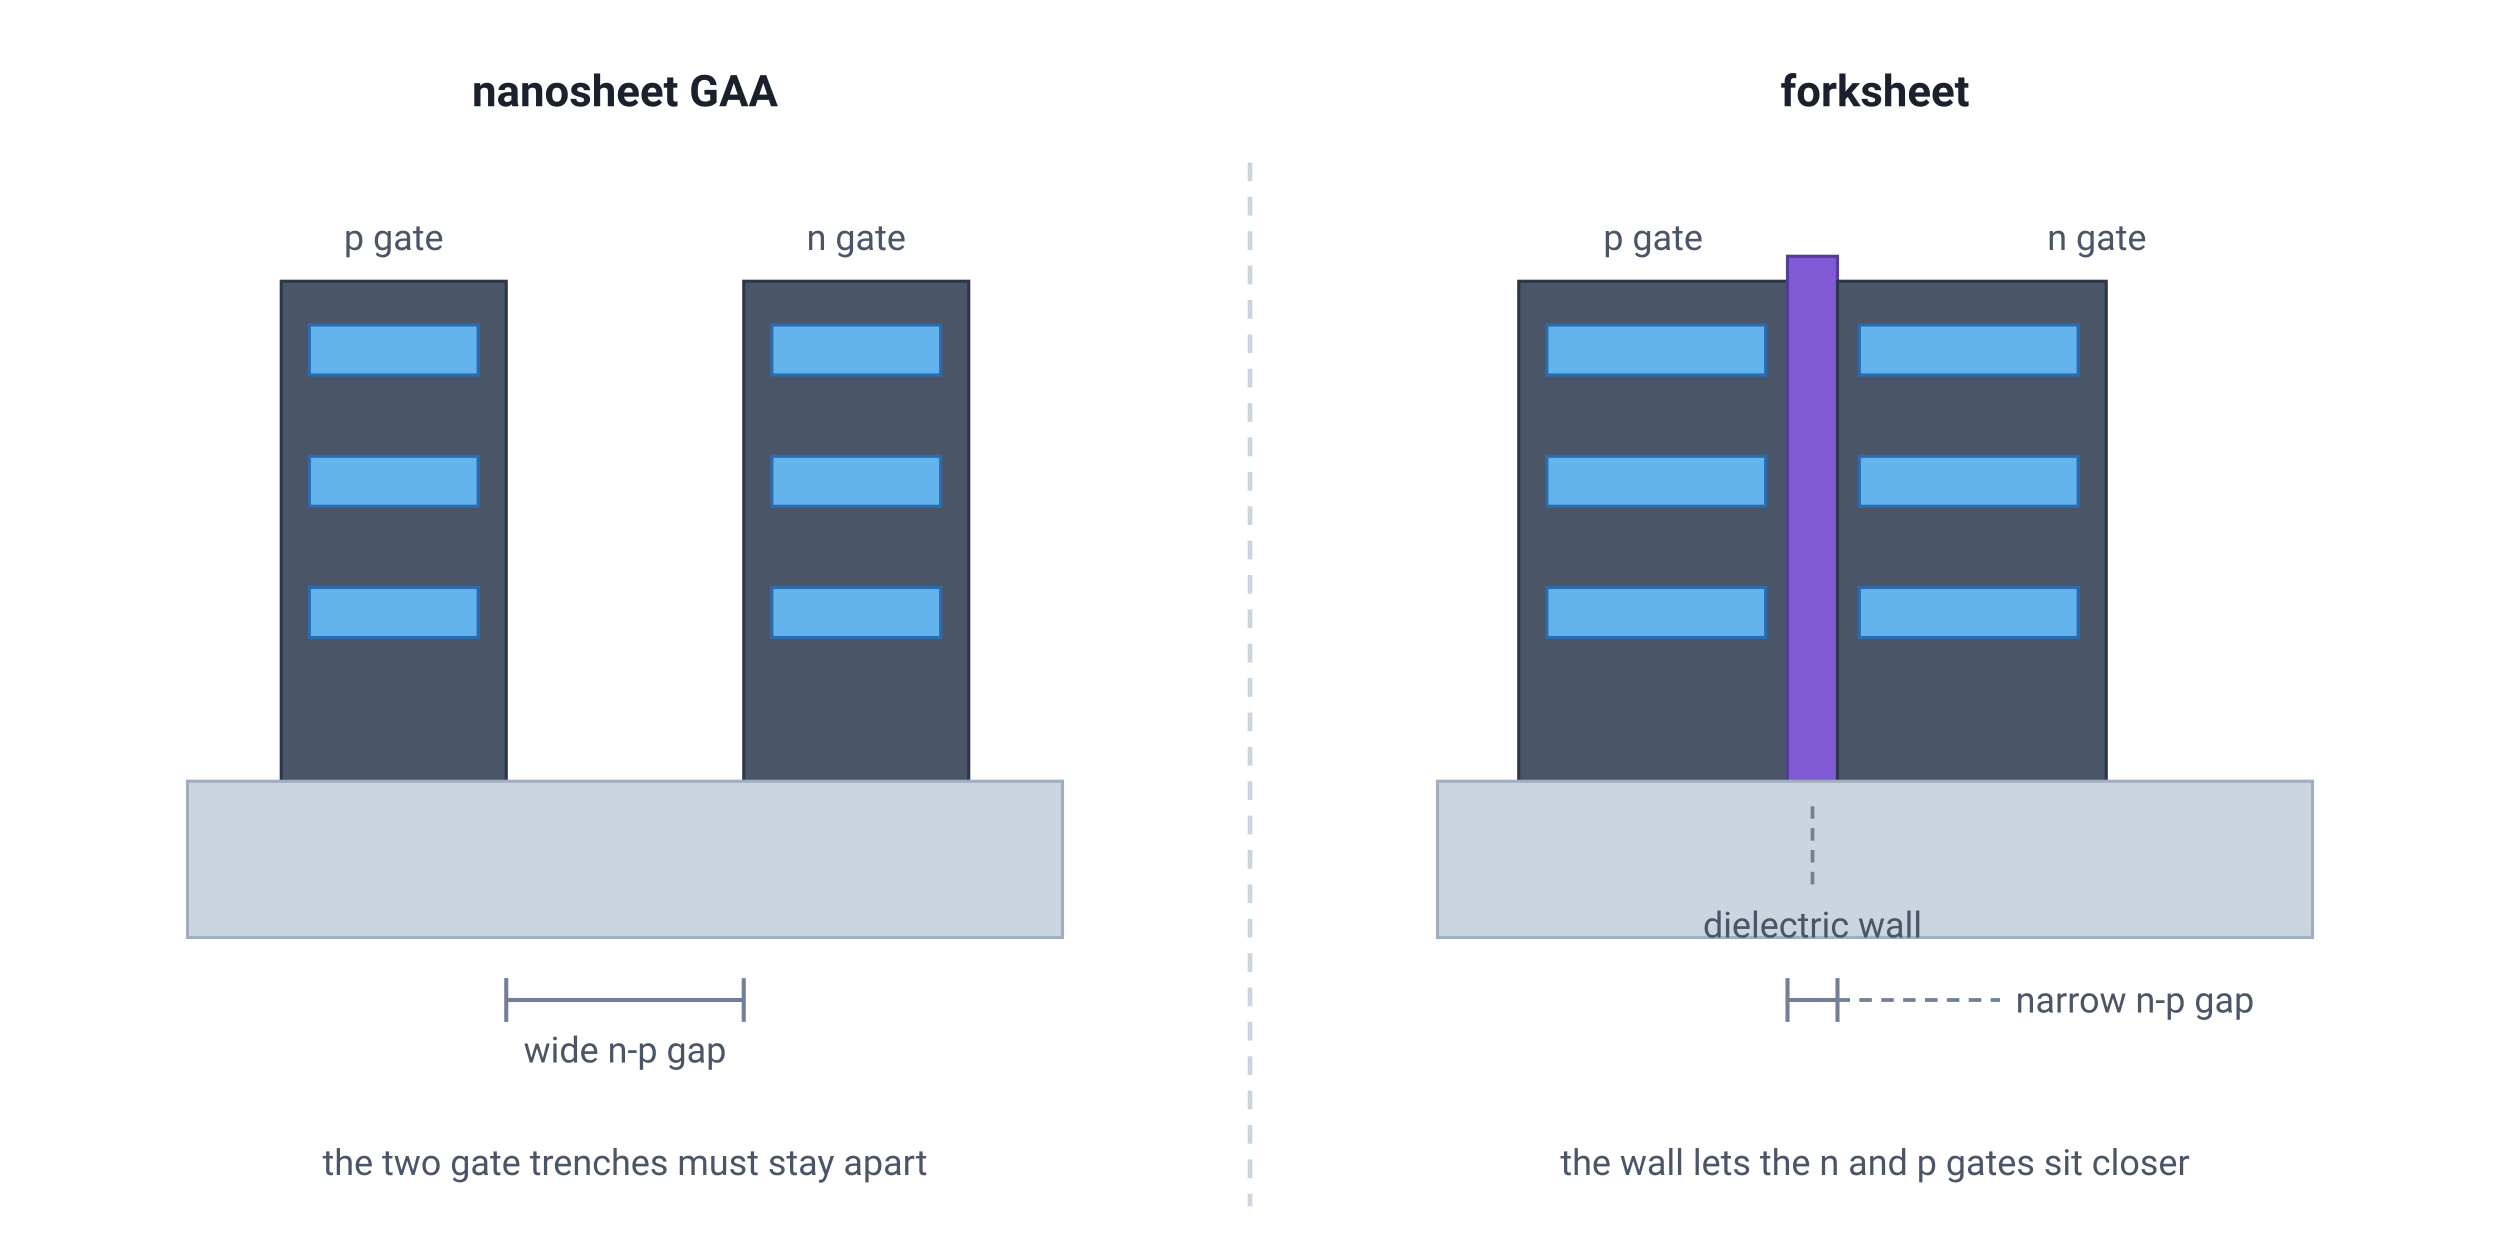
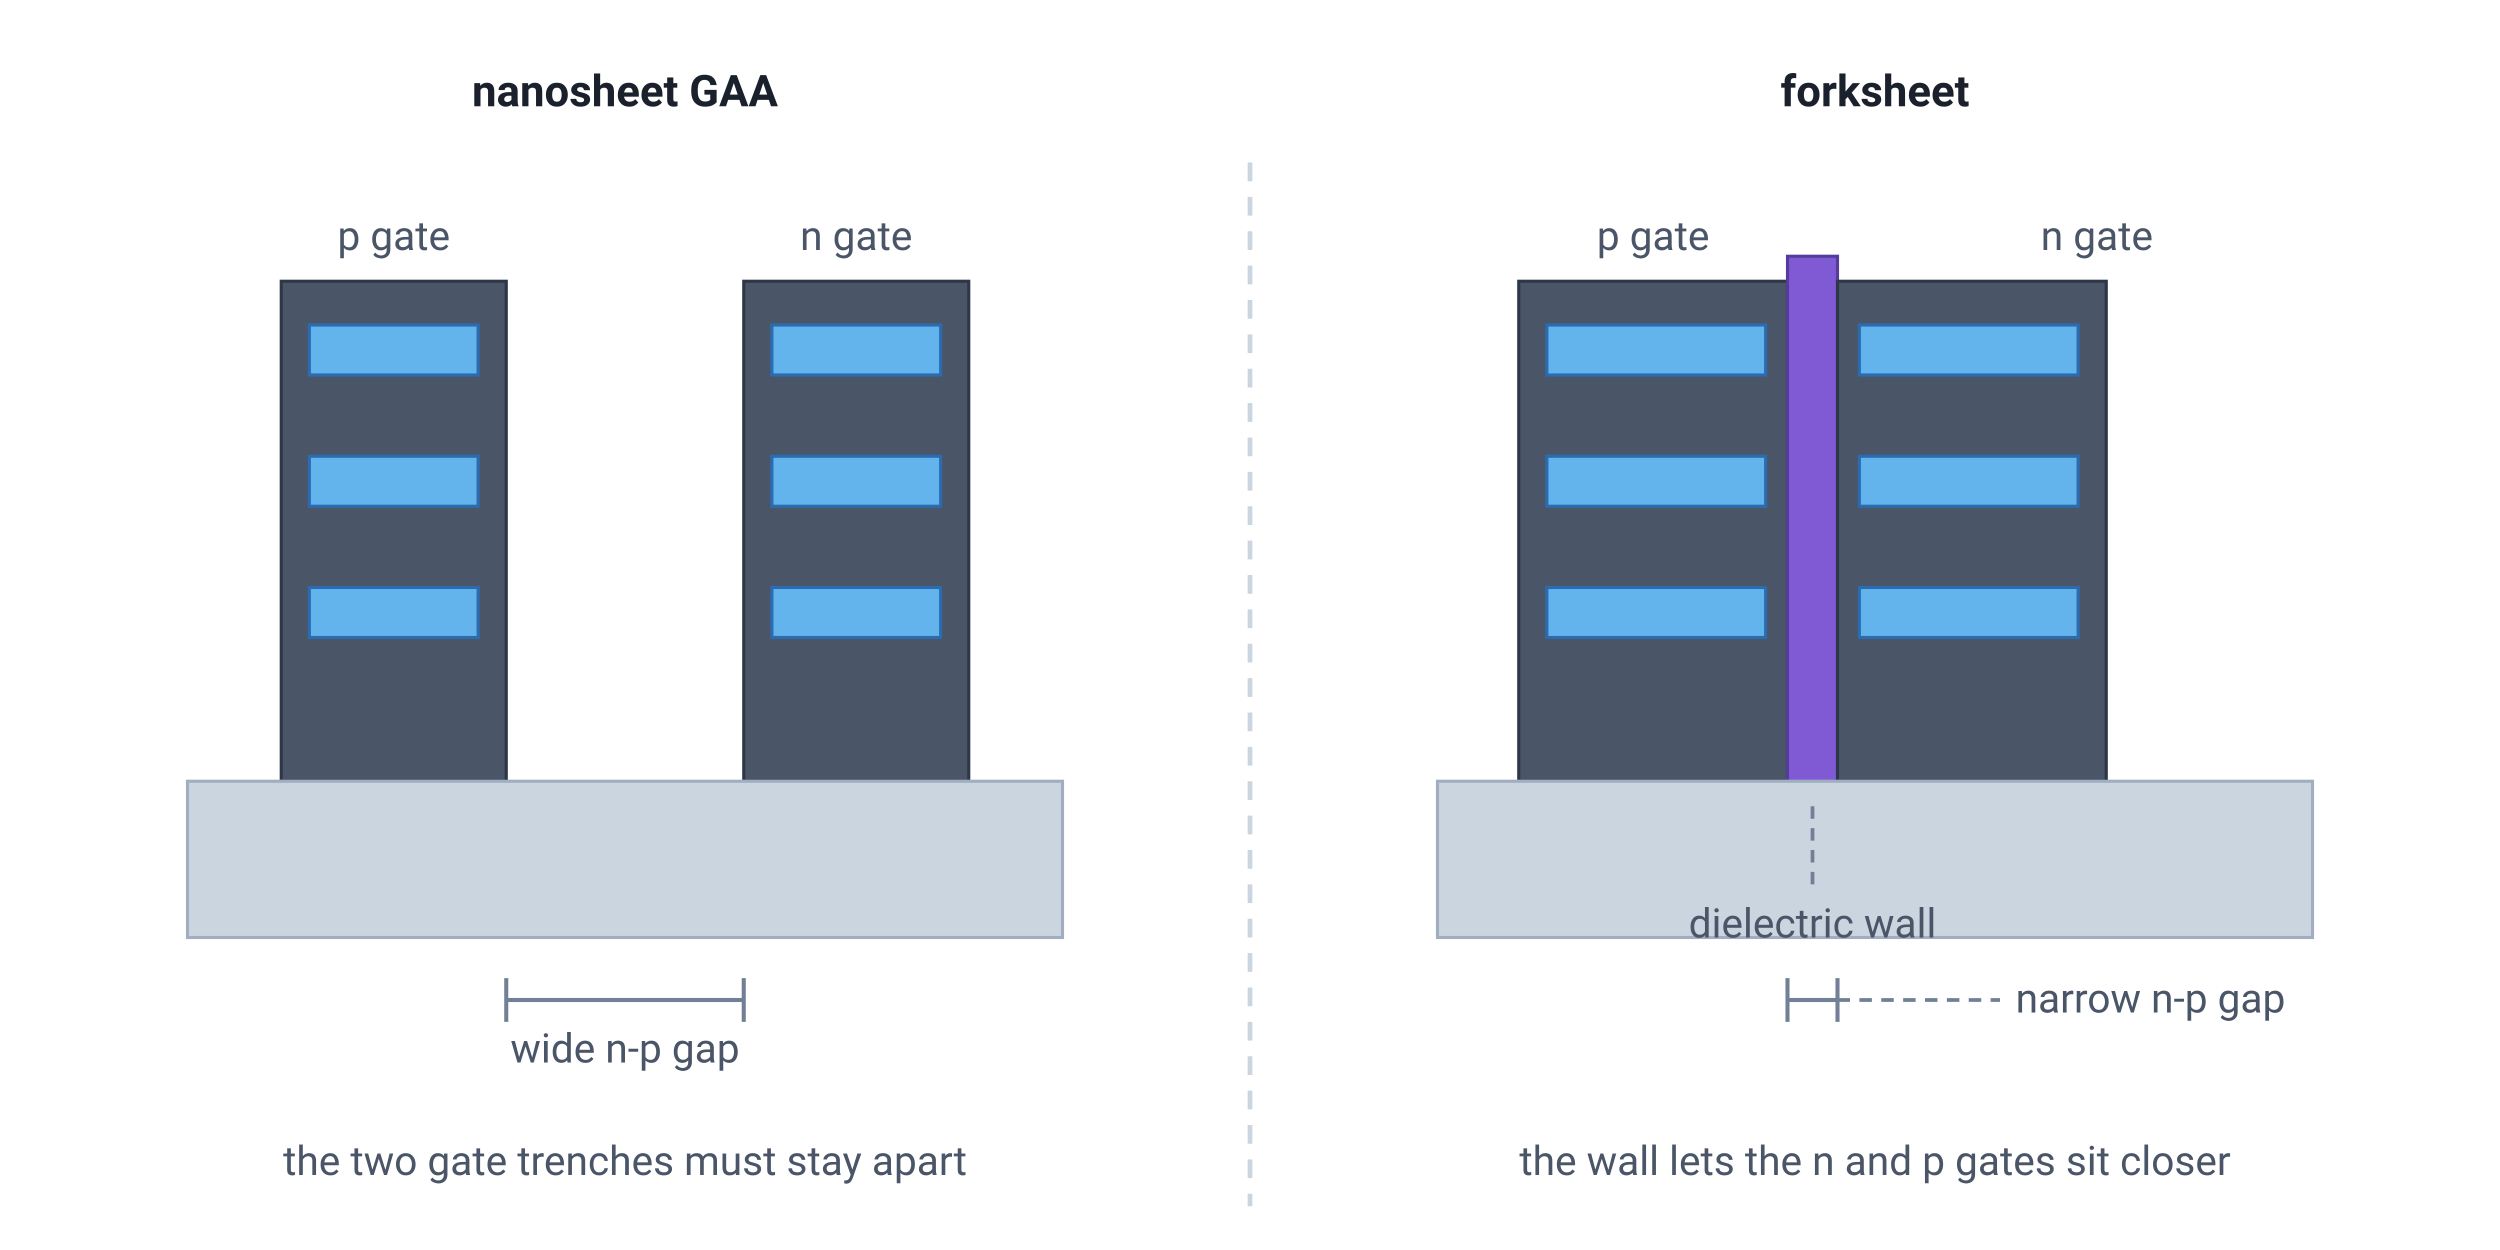
<svg xmlns="http://www.w3.org/2000/svg" width="800" height="400" viewBox="0 0 800 400" role="img">
  <rect width="800" height="400" fill="#ffffff" />
  <style>
-     .inv { font: 12px system-ui, -apple-system, "Segoe UI", Roboto, sans-serif; fill: #ffffff; }
-     .note { font: 11.5px system-ui, -apple-system, "Segoe UI", Roboto, sans-serif; fill: #4a5568; }
+     .inv { font: 13px system-ui, -apple-system, "Segoe UI", Roboto, sans-serif; fill: #ffffff; }
+     .note { font: 13px system-ui, -apple-system, "Segoe UI", Roboto, sans-serif; fill: #4a5568; }
    .head { font: 600 14px system-ui, -apple-system, "Segoe UI", Roboto, sans-serif; fill: #1a202c; }
    .si { fill: #cbd5e0; stroke: #a0aec0; stroke-width: 1; }
    .gate { fill: #4a5568; stroke: #2d3748; stroke-width: 1; }
    .chan { fill: #63b3ed; stroke: #2b6cb0; stroke-width: 1; }
    .wall { fill: #805ad5; stroke: #553c9a; stroke-width: 1; }
    .dim { fill: none; stroke: #718096; stroke-width: 1.3; }
    .lead { fill: none; stroke: #718096; stroke-width: 1.2; stroke-dasharray: 4 3; }
    .divider { stroke: #cbd5e0; stroke-width: 1.5; stroke-dasharray: 6 5; }
  </style>
  <text class="head" x="200" y="34" text-anchor="middle">nanosheet GAA</text>
  <text class="head" x="600" y="34" text-anchor="middle">forksheet</text>
  <line class="divider" x1="400" y1="52" x2="400" y2="386" />
  <text class="note" x="126" y="80" text-anchor="middle">p gate</text>
  <text class="note" x="274" y="80" text-anchor="middle">n gate</text>
  <rect class="gate" x="90" y="90" width="72" height="160" />
  <rect class="chan" x="99" y="104" width="54" height="16" />
  <rect class="chan" x="99" y="146" width="54" height="16" />
  <rect class="chan" x="99" y="188" width="54" height="16" />
  <rect class="gate" x="238" y="90" width="72" height="160" />
  <rect class="chan" x="247" y="104" width="54" height="16" />
  <rect class="chan" x="247" y="146" width="54" height="16" />
  <rect class="chan" x="247" y="188" width="54" height="16" />
  <rect class="si" x="60" y="250" width="280" height="50" />
  <path class="dim" d="M162,320 L238,320" />
  <path class="dim" d="M162,313 L162,327" />
  <path class="dim" d="M238,313 L238,327" />
  <text class="note" x="200" y="340" text-anchor="middle">wide n-p gap</text>
  <text class="note" x="200" y="376" text-anchor="middle">the two gate trenches must stay apart</text>
  <text class="note" x="529" y="80" text-anchor="middle">p gate</text>
  <text class="note" x="671" y="80" text-anchor="middle">n gate</text>
  <rect class="gate" x="486" y="90" width="86" height="160" />
  <rect class="chan" x="495" y="104" width="70" height="16" />
  <rect class="chan" x="495" y="146" width="70" height="16" />
  <rect class="chan" x="495" y="188" width="70" height="16" />
  <rect class="wall" x="572" y="82" width="16" height="176" />
  <rect class="gate" x="588" y="90" width="86" height="160" />
  <rect class="chan" x="595" y="104" width="70" height="16" />
  <rect class="chan" x="595" y="146" width="70" height="16" />
  <rect class="chan" x="595" y="188" width="70" height="16" />
  <rect class="si" x="460" y="250" width="280" height="50" />
  <path class="dim" d="M572,320 L588,320" />
  <path class="dim" d="M572,313 L572,327" />
  <path class="dim" d="M588,313 L588,327" />
  <path class="lead" d="M588,320 L640,320" />
  <text class="note" x="645" y="324">narrow n-p gap</text>
  <path class="lead" d="M580,258 L580,286" />
  <text class="note" x="580" y="300" text-anchor="middle">dielectric wall</text>
  <text class="note" x="600" y="376" text-anchor="middle">the wall lets the n and p gates sit closer</text>
</svg>
